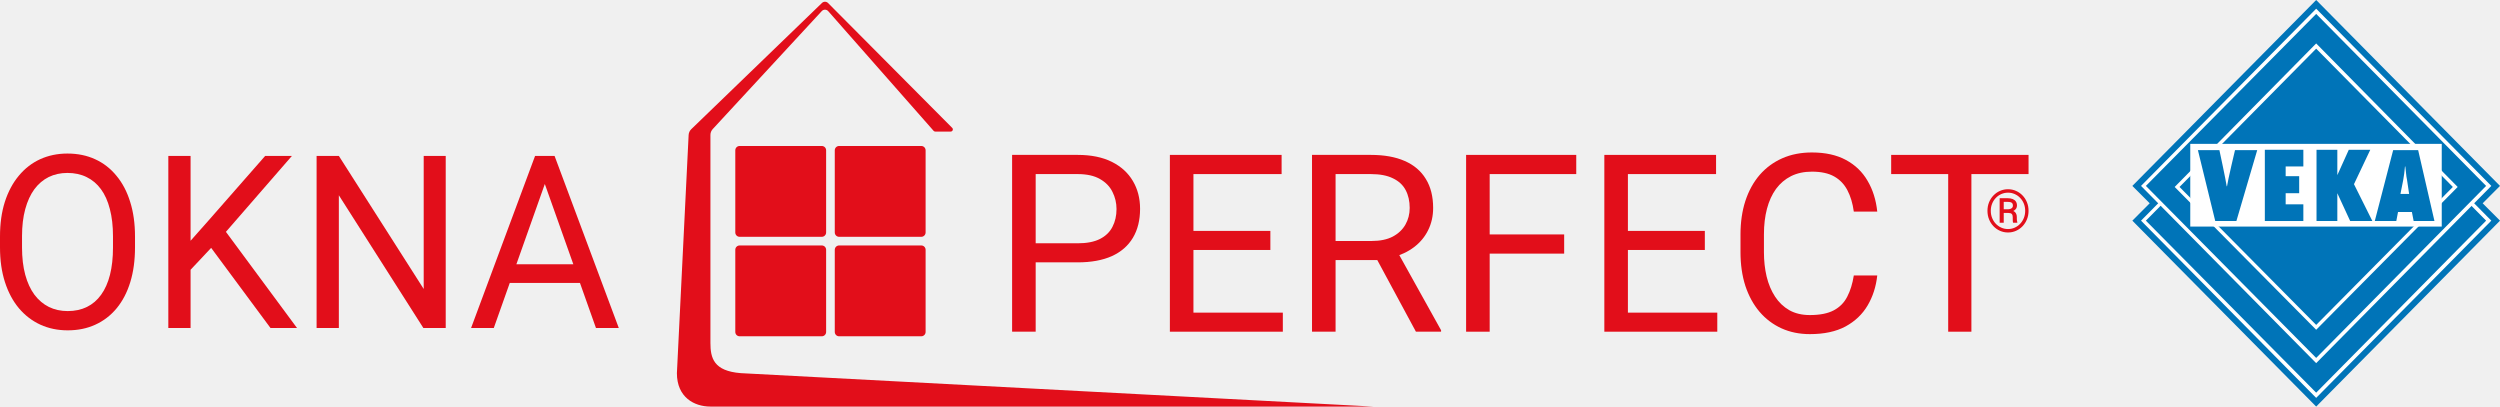
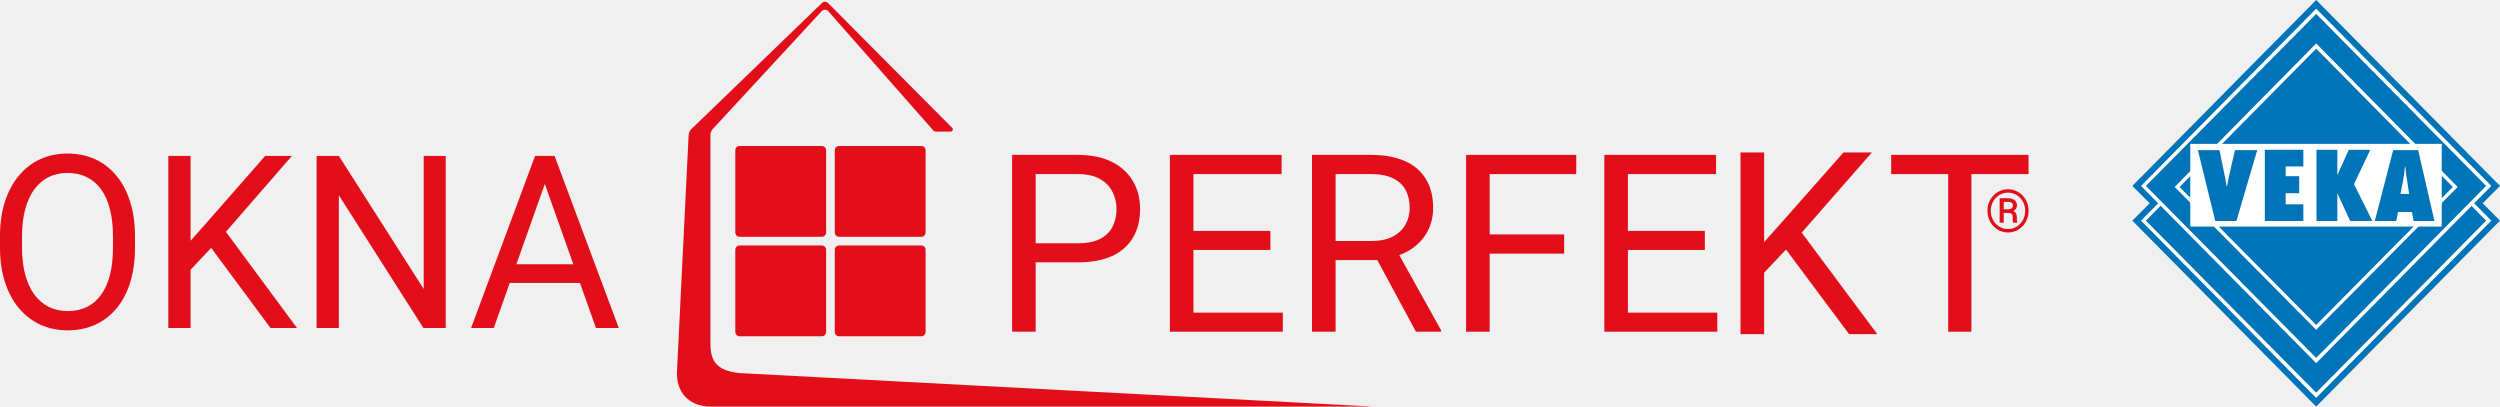
<svg xmlns="http://www.w3.org/2000/svg" width="1156" height="188" viewBox="0 0 1156 188" fill="none">
  <path d="M432.452 60.838H439.595C440.485 60.838 440.932 59.764 440.304 59.133L382.89 1.397C382.119 0.622 380.869 0.61 380.082 1.369L319.639 59.739C318.907 60.445 318.472 61.404 318.422 62.419L313 172.541C313 183.711 321 188 328.5 188H635L342.5 172.541C330 171.544 328.5 165.56 328.5 158.578V62.404C328.5 61.397 328.879 60.428 329.562 59.689L379.995 5.119C380.8 4.248 382.181 4.265 382.965 5.154L431.701 60.499C431.891 60.715 432.165 60.838 432.452 60.838Z" fill="#E20E1A" />
  <path d="M911.575 71.623V153.377H900.847V71.623H911.575ZM938 71.623V80.495H874.479V71.623H938Z" fill="#E20E1A" />
-   <path d="M857.201 127.38H868.042C867.478 132.545 865.991 137.168 863.582 141.249C861.173 145.329 857.766 148.567 853.362 150.963C848.958 153.321 843.462 154.5 836.875 154.5C832.057 154.5 827.671 153.602 823.719 151.805C819.804 150.008 816.435 147.463 813.612 144.168C810.789 140.837 808.606 136.85 807.062 132.209C805.557 127.529 804.804 122.326 804.804 116.599V108.457C804.804 102.73 805.557 97.546 807.062 92.904C808.606 88.225 810.808 84.219 813.668 80.888C816.567 77.556 820.049 74.992 824.114 73.195C828.179 71.398 832.753 70.5 837.835 70.5C844.046 70.5 849.297 71.66 853.588 73.981C857.879 76.302 861.21 79.521 863.582 83.639C865.991 87.719 867.478 92.454 868.042 97.845H857.201C856.675 94.027 855.696 90.751 854.265 88.019C852.835 85.249 850.802 83.115 848.167 81.618C845.532 80.12 842.088 79.372 837.835 79.372C834.183 79.372 830.965 80.064 828.179 81.449C825.432 82.834 823.117 84.799 821.234 87.345C819.39 89.89 817.997 92.941 817.056 96.497C816.115 100.053 815.645 104.003 815.645 108.345V116.599C815.645 120.604 816.059 124.366 816.887 127.885C817.753 131.404 819.051 134.492 820.783 137.15C822.514 139.807 824.716 141.904 827.389 143.439C830.062 144.936 833.223 145.684 836.875 145.684C841.505 145.684 845.194 144.955 847.942 143.495C850.689 142.035 852.76 139.939 854.152 137.206C855.583 134.473 856.599 131.198 857.201 127.38Z" fill="#E20E1A" />
+   <path d="M815.741 70.5V154.498H804.804V70.5H815.741ZM865.55 70.5L831.266 109.674L812.001 130.04L810.187 118.156L824.693 101.885L852.403 70.5H865.55ZM855.01 154.498L824.467 113.538L830.983 104.712L868.045 154.498H855.01Z" fill="#E20E1A" />
  <path d="M794.075 144.562V153.377H750.542V144.562H794.075ZM752.744 71.623V153.377H741.847V71.623H752.744ZM788.316 106.773V115.588H750.542V106.773H788.316ZM793.51 71.623V80.495H750.542V71.623H793.51Z" fill="#E20E1A" />
  <path d="M688.828 71.623V153.377H677.931V71.623H688.828ZM723.271 108.401V117.273H686.457V108.401H723.271ZM728.86 71.623V80.495H686.457V71.623H728.86Z" fill="#E20E1A" />
  <path d="M606.674 71.623H633.889C640.062 71.623 645.276 72.559 649.529 74.43C653.821 76.302 657.077 79.072 659.297 82.741C661.556 86.372 662.685 90.845 662.685 96.16C662.685 99.904 661.914 103.329 660.37 106.436C658.865 109.505 656.681 112.126 653.821 114.297C650.997 116.431 647.61 118.021 643.657 119.07L640.608 120.249H615.03L614.917 111.433H634.228C638.143 111.433 641.399 110.759 643.996 109.412C646.593 108.027 648.551 106.174 649.868 103.853C651.186 101.532 651.844 98.968 651.844 96.16C651.844 93.016 651.223 90.265 649.981 87.906C648.739 85.548 646.781 83.733 644.109 82.46C641.474 81.15 638.067 80.495 633.889 80.495H617.571V153.377H606.674V71.623ZM654.724 153.377L634.736 116.318L646.085 116.262L666.355 152.703V153.377H654.724Z" fill="#E20E1A" />
  <path d="M593.179 144.562V153.377H549.646V144.562H593.179ZM551.848 71.623V153.377H540.95V71.623H551.848ZM587.419 106.773V115.588H549.646V106.773H587.419ZM592.614 71.623V80.495H549.646V71.623H592.614Z" fill="#E20E1A" />
  <path d="M498.321 121.316H476.357V112.5H498.321C502.574 112.5 506.019 111.826 508.653 110.479C511.288 109.131 513.208 107.259 514.413 104.864C515.655 102.468 516.276 99.735 516.276 96.666C516.276 93.858 515.655 91.219 514.413 88.749C513.208 86.278 511.288 84.294 508.653 82.797C506.019 81.262 502.574 80.495 498.321 80.495H478.897V153.377H468V71.623H498.321C504.532 71.623 509.783 72.69 514.074 74.824C518.365 76.957 521.621 79.915 523.842 83.695C526.063 87.439 527.173 91.725 527.173 96.553C527.173 101.794 526.063 106.267 523.842 109.973C521.621 113.679 518.365 116.505 514.074 118.452C509.783 120.361 504.532 121.316 498.321 121.316Z" fill="#E20E1A" />
  <rect x="340" y="67.5" width="42" height="42" rx="2" fill="#E20E1A" />
  <rect x="340" y="113.5" width="42" height="42" rx="2" fill="#E20E1A" />
  <rect x="386" y="67.5" width="42" height="42" rx="2" fill="#E20E1A" />
  <rect x="386" y="113.5" width="42" height="42" rx="2" fill="#E20E1A" />
  <path d="M928.855 98.469H925.936L925.909 96.758H928.627C929.002 96.75 929.35 96.683 929.672 96.558C930.002 96.433 930.265 96.255 930.462 96.024C930.667 95.783 930.77 95.489 930.77 95.142C930.77 94.697 930.694 94.345 930.542 94.087C930.39 93.828 930.136 93.641 929.779 93.525C929.431 93.41 928.953 93.352 928.346 93.352H926.525V102.984H924.637V91.655H928.346C929.23 91.655 929.993 91.78 930.636 92.029C931.278 92.278 931.774 92.657 932.122 93.165C932.47 93.663 932.644 94.296 932.644 95.062C932.644 95.543 932.533 95.975 932.309 96.358C932.086 96.741 931.76 97.07 931.332 97.346C930.903 97.623 930.381 97.845 929.765 98.014C929.739 98.014 929.707 98.046 929.672 98.108C929.645 98.161 929.618 98.188 929.591 98.188C929.44 98.277 929.341 98.344 929.297 98.388C929.261 98.424 929.221 98.446 929.176 98.455C929.14 98.464 929.033 98.469 928.855 98.469ZM928.721 98.469L928.989 97.266C930.372 97.266 931.314 97.56 931.814 98.148C932.323 98.727 932.577 99.462 932.577 100.352V101.074C932.577 101.403 932.595 101.72 932.631 102.022C932.666 102.316 932.724 102.566 932.805 102.771V102.984H930.863C930.774 102.753 930.72 102.423 930.703 101.996C930.694 101.568 930.689 101.256 930.689 101.06V100.366C930.689 99.716 930.537 99.239 930.234 98.936C929.939 98.624 929.435 98.469 928.721 98.469ZM920.54 97.48C920.54 98.665 920.745 99.769 921.156 100.793C921.566 101.818 922.138 102.713 922.87 103.479C923.602 104.245 924.45 104.841 925.414 105.269C926.378 105.696 927.409 105.91 928.507 105.91C929.605 105.91 930.631 105.696 931.586 105.269C932.55 104.841 933.394 104.245 934.117 103.479C934.849 102.713 935.42 101.818 935.831 100.793C936.241 99.769 936.447 98.665 936.447 97.48C936.447 96.287 936.241 95.182 935.831 94.167C935.42 93.151 934.849 92.265 934.117 91.508C933.394 90.742 932.55 90.15 931.586 89.731C930.631 89.304 929.605 89.09 928.507 89.09C927.409 89.09 926.378 89.304 925.414 89.731C924.45 90.15 923.602 90.742 922.87 91.508C922.138 92.265 921.566 93.151 921.156 94.167C920.745 95.182 920.54 96.287 920.54 97.48ZM919 97.48C919 96.064 919.245 94.75 919.736 93.539C920.227 92.327 920.91 91.272 921.785 90.372C922.66 89.464 923.669 88.76 924.811 88.261C925.963 87.754 927.195 87.5 928.507 87.5C929.819 87.5 931.046 87.754 932.189 88.261C933.34 88.76 934.349 89.464 935.215 90.372C936.09 91.272 936.773 92.327 937.264 93.539C937.755 94.75 938 96.064 938 97.48C938 98.896 937.755 100.21 937.264 101.421C936.773 102.632 936.09 103.697 935.215 104.614C934.349 105.523 933.34 106.231 932.189 106.738C931.046 107.246 929.819 107.5 928.507 107.5C927.195 107.5 925.963 107.246 924.811 106.738C923.669 106.231 922.66 105.523 921.785 104.614C920.91 103.697 920.227 102.632 919.736 101.421C919.245 100.21 919 98.896 919 97.48Z" fill="#E20E1A" />
  <path d="M254.031 79.142L228.334 151.657H217.832L247.42 72.093H254.191L254.031 79.142ZM275.569 151.657L249.819 79.142L249.659 72.093H256.43L286.125 151.657H275.569ZM274.236 122.203V130.837H230.627V122.203H274.236Z" fill="#E20E1A" />
  <path d="M206.103 72.093V151.657H195.761L156.683 90.29V151.657H146.394V72.093H156.683L195.921 133.624V72.093H206.103Z" fill="#E20E1A" />
  <path d="M88.124 72.093V151.657H77.835V72.093H88.124ZM134.985 72.093L102.731 109.197L84.605 128.487L82.899 117.23L96.547 101.82L122.617 72.093H134.985ZM125.069 151.657L96.334 112.859L102.465 104.498L137.331 151.657H125.069Z" fill="#E20E1A" />
  <path d="M62.428 109.361V114.389C62.428 120.363 61.7 125.719 60.242 130.455C58.785 135.191 56.688 139.216 53.952 142.531C51.215 145.846 47.927 148.378 44.089 150.127C40.286 151.876 36.021 152.75 31.294 152.75C26.709 152.75 22.498 151.876 18.659 150.127C14.856 148.378 11.551 145.846 8.743 142.531C5.971 139.216 3.821 135.191 2.292 130.455C0.764 125.719 0 120.363 0 114.389V109.361C0 103.387 0.746 98.05 2.239 93.35C3.767 88.614 5.918 84.589 8.69 81.273C11.462 77.922 14.75 75.372 18.552 73.623C22.391 71.874 26.603 71 31.188 71C35.914 71 40.179 71.874 43.982 73.623C47.821 75.372 51.108 77.922 53.845 81.273C56.617 84.589 58.732 88.614 60.189 93.35C61.682 98.05 62.428 103.387 62.428 109.361ZM52.246 114.389V109.252C52.246 104.516 51.766 100.327 50.806 96.683C49.882 93.04 48.514 89.98 46.701 87.503C44.889 85.026 42.667 83.15 40.037 81.874C37.443 80.599 34.493 79.962 31.188 79.962C27.989 79.962 25.092 80.599 22.498 81.874C19.939 83.15 17.735 85.026 15.887 87.503C14.074 89.98 12.671 93.04 11.675 96.683C10.68 100.327 10.183 104.516 10.183 109.252V114.389C10.183 119.161 10.68 123.387 11.675 127.067C12.671 130.71 14.092 133.788 15.94 136.302C17.824 138.779 20.045 140.655 22.604 141.93C25.199 143.205 28.095 143.843 31.294 143.843C34.635 143.843 37.603 143.205 40.197 141.93C42.792 140.655 44.977 138.779 46.755 136.302C48.567 133.788 49.935 130.71 50.86 127.067C51.784 123.387 52.246 119.161 52.246 114.389Z" fill="#E20E1A" />
  <g clip-path="url(#clip0_2867_112)">
    <path d="M1071 0L986 85.966L994.019 94L986 102.034L1071 188L1156 102.034L1147.98 94L1156 85.966L1071 0Z" fill="#0074B8" />
    <path d="M990.972 102.034L1071 21.371L1150.71 102.034L1071 182.858L990.972 102.034Z" fill="#0074B8" />
    <path d="M1071 183.983L990.01 102.034L1071 20.085L1151.99 102.034L1071 183.983ZM992.255 102.034L1071 181.573L1149.58 102.034L1071 22.496L992.255 102.034Z" fill="white" />
    <path d="M990.972 85.966L1071 5.302L1150.71 85.966L1071 166.79L990.972 85.966Z" fill="#0074B8" />
    <path d="M1071 167.915L990.01 85.966L1071 4.017L1151.99 85.966L1071 167.915ZM992.255 85.966L1071 165.504L1149.58 85.966L1071 6.427L992.255 85.966Z" fill="white" />
    <path d="M1006.53 86.448L1071 21.371L1135.31 86.448L1071 151.364L1006.53 86.448Z" fill="#0074B8" />
    <path d="M1071 152.489L1005.57 86.448L1071 20.085L1136.43 86.448L1071 152.489ZM1007.81 86.448L1071 150.239L1134.19 86.448L1071 22.496L1007.81 86.448Z" fill="white" />
    <path d="M1129.06 66.523H1012.78V104.766H1129.06V66.523Z" fill="white" />
    <mask id="mask0_2867_112" style="mask-type:luminance" maskUnits="userSpaceOnUse" x="986" y="0" width="170" height="188">
      <path d="M1156 0H986V188H1156V0Z" fill="white" />
    </mask>
    <g mask="url(#mask0_2867_112)">
      <path d="M1034.11 102.195L1043.74 69.415H1033.47C1033.47 69.415 1030.1 83.555 1029.78 86.126H1029.62C1029.3 83.555 1026.25 69.415 1026.25 69.415H1016.31L1024.33 102.195H1034.11Z" fill="#0074B8" />
    </g>
    <mask id="mask1_2867_112" style="mask-type:luminance" maskUnits="userSpaceOnUse" x="986" y="0" width="170" height="188">
      <path d="M1156 0H986V188H1156V0Z" fill="white" />
    </mask>
    <g mask="url(#mask1_2867_112)">
      <path d="M1047.26 102.195H1065.07V94.482H1056.89V89.34H1063.14V81.467H1056.89V76.968H1065.07V69.255H1047.26V102.195Z" fill="#0074B8" />
    </g>
    <mask id="mask2_2867_112" style="mask-type:luminance" maskUnits="userSpaceOnUse" x="986" y="0" width="170" height="188">
      <path d="M1156 0H986V188H1156V0Z" fill="white" />
    </mask>
    <g mask="url(#mask2_2867_112)">
      <path fill-rule="evenodd" clip-rule="evenodd" d="M1096.98 102.195L1088.48 85.162L1096.02 69.255H1086.08L1080.78 80.985H1080.62H1080.78H1080.62H1080.78V69.255H1071.16V102.195H1080.78V89.34H1080.94H1080.78L1086.72 102.195H1096.98Z" fill="#0074B8" />
    </g>
    <mask id="mask3_2867_112" style="mask-type:luminance" maskUnits="userSpaceOnUse" x="986" y="0" width="170" height="188">
      <path d="M1156 0H986V188H1156V0Z" fill="white" />
    </mask>
    <g mask="url(#mask3_2867_112)">
      <path fill-rule="evenodd" clip-rule="evenodd" d="M1109.97 89.661L1111.25 83.234C1111.58 81.306 1111.9 79.217 1112.06 76.967H1112.22C1112.54 79.056 1112.54 81.145 1113.02 83.234L1113.98 89.661H1109.97ZM1125.69 102.195L1118.15 69.415H1106.6L1098.1 102.195H1108.05L1108.85 98.017H1115.26L1116.07 102.195H1125.69Z" fill="#0074B8" />
    </g>
  </g>
  <defs>
    <clipPath id="clip0_2867_112">
      <rect width="170" height="188" fill="white" transform="translate(986)" />
    </clipPath>
  </defs>
</svg>
